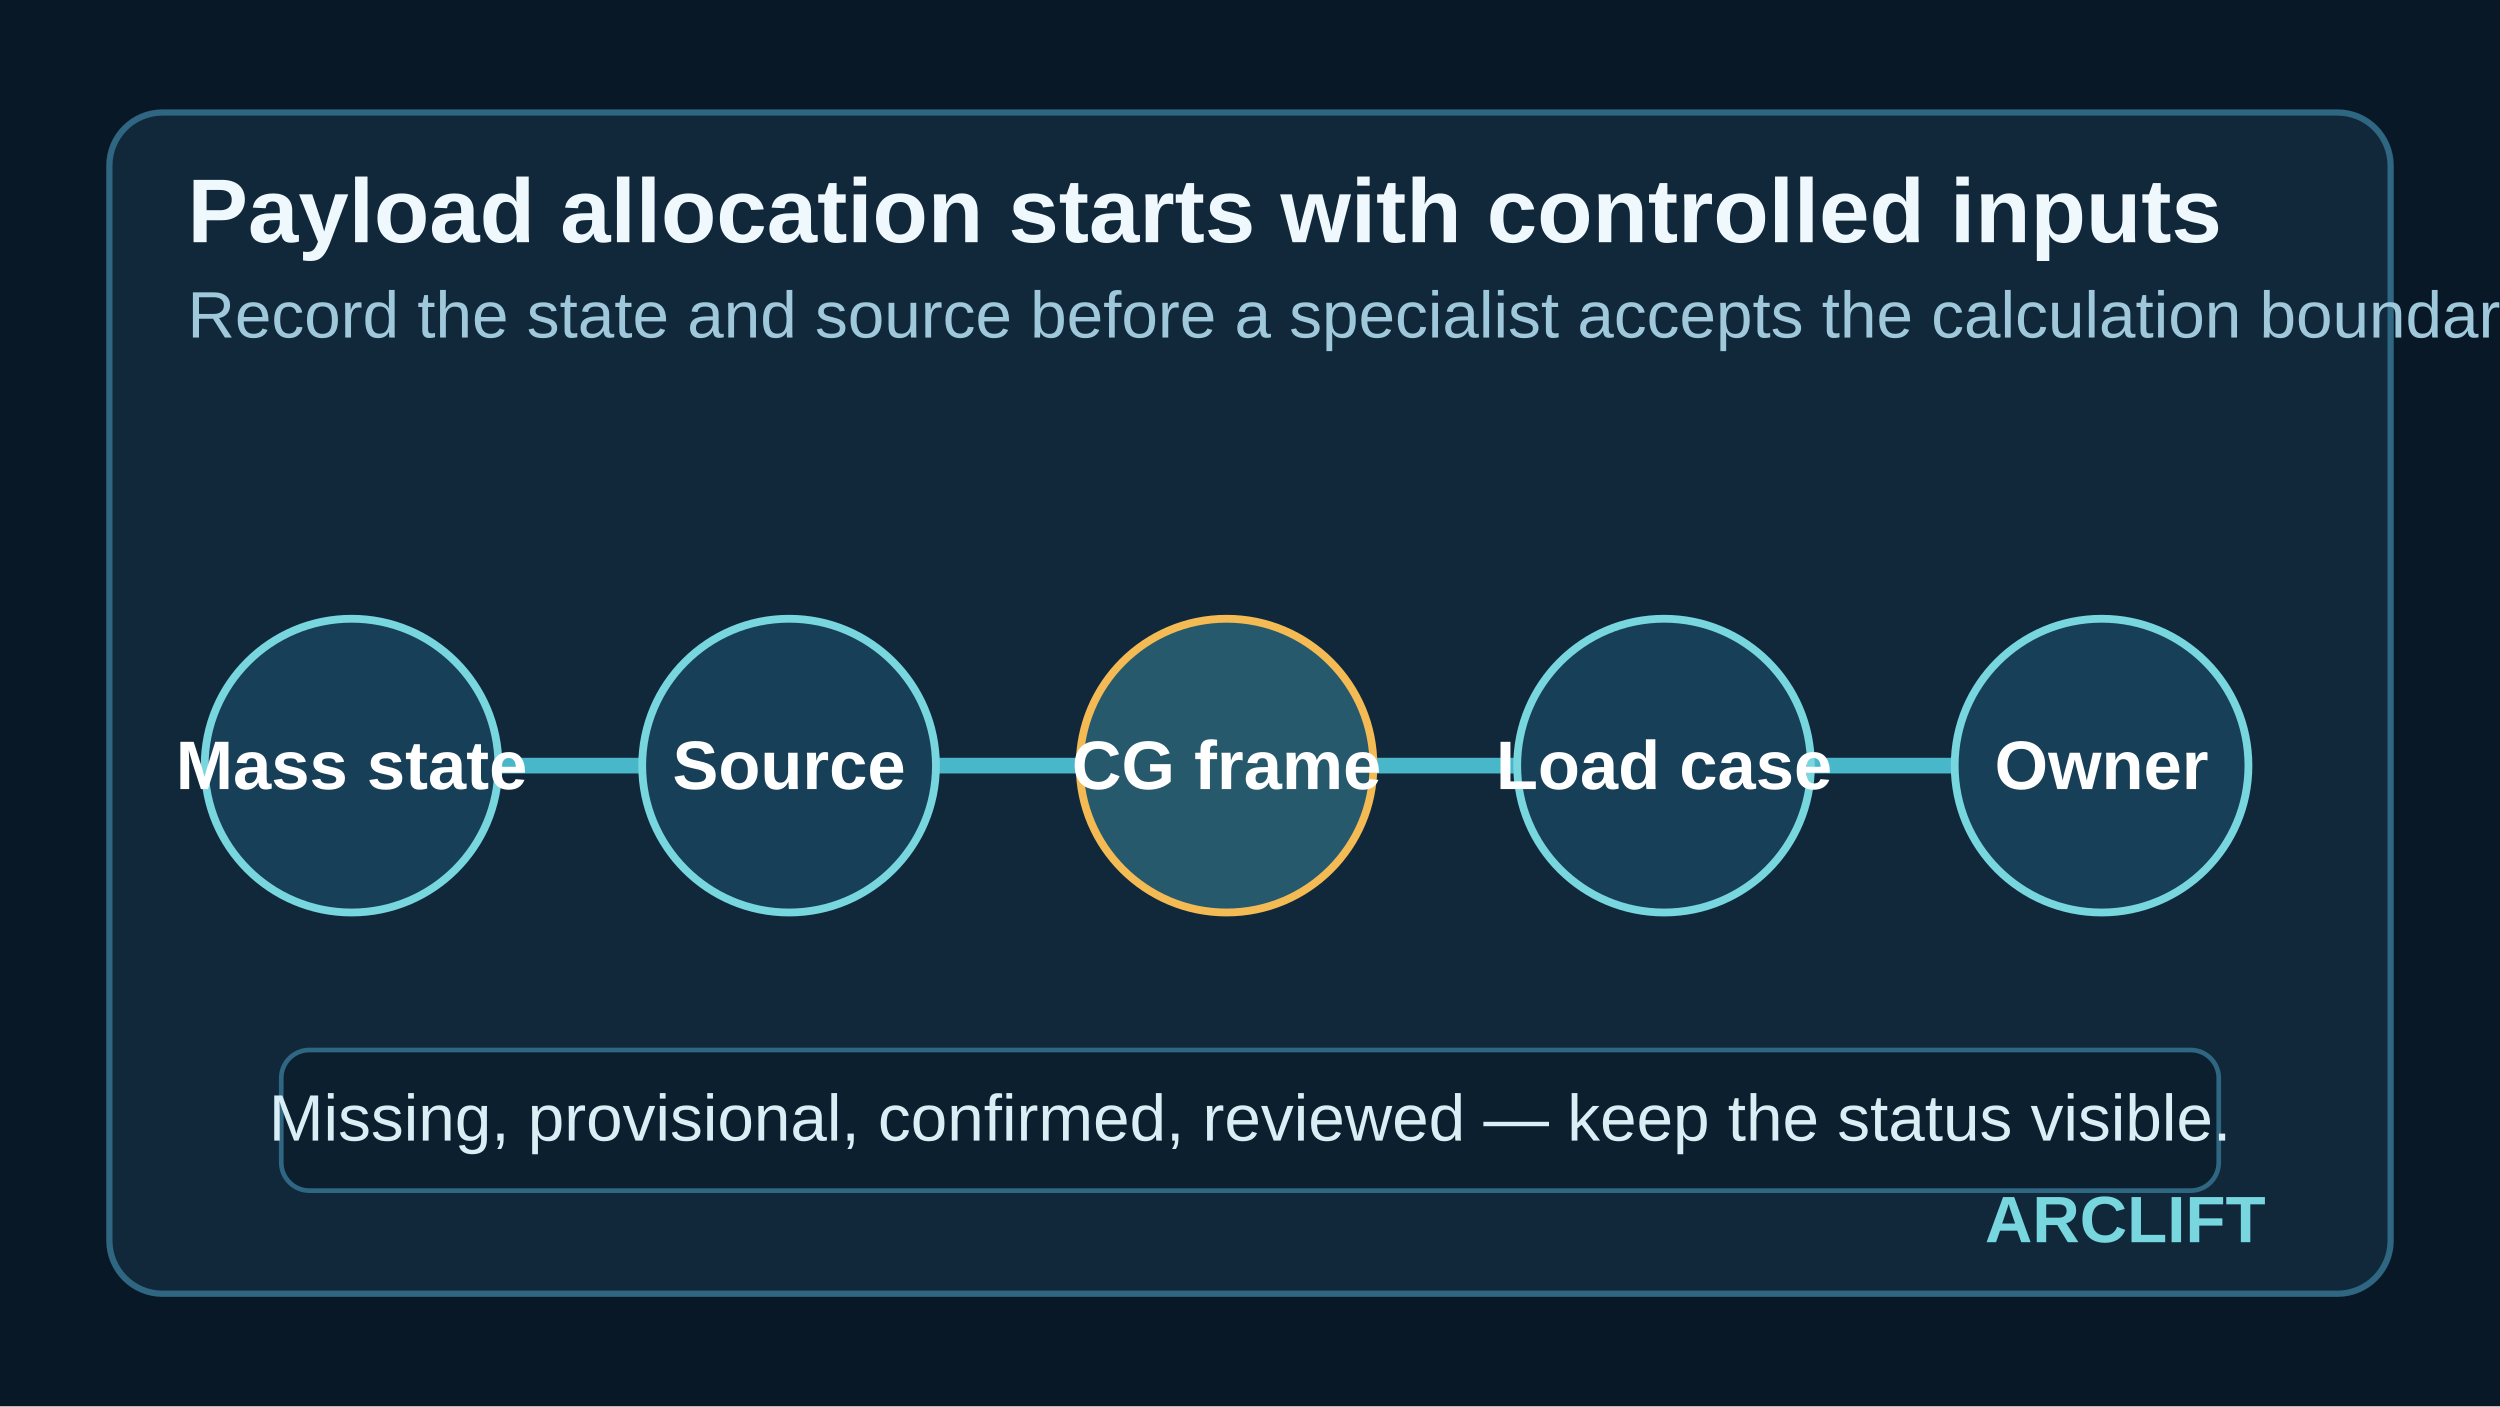
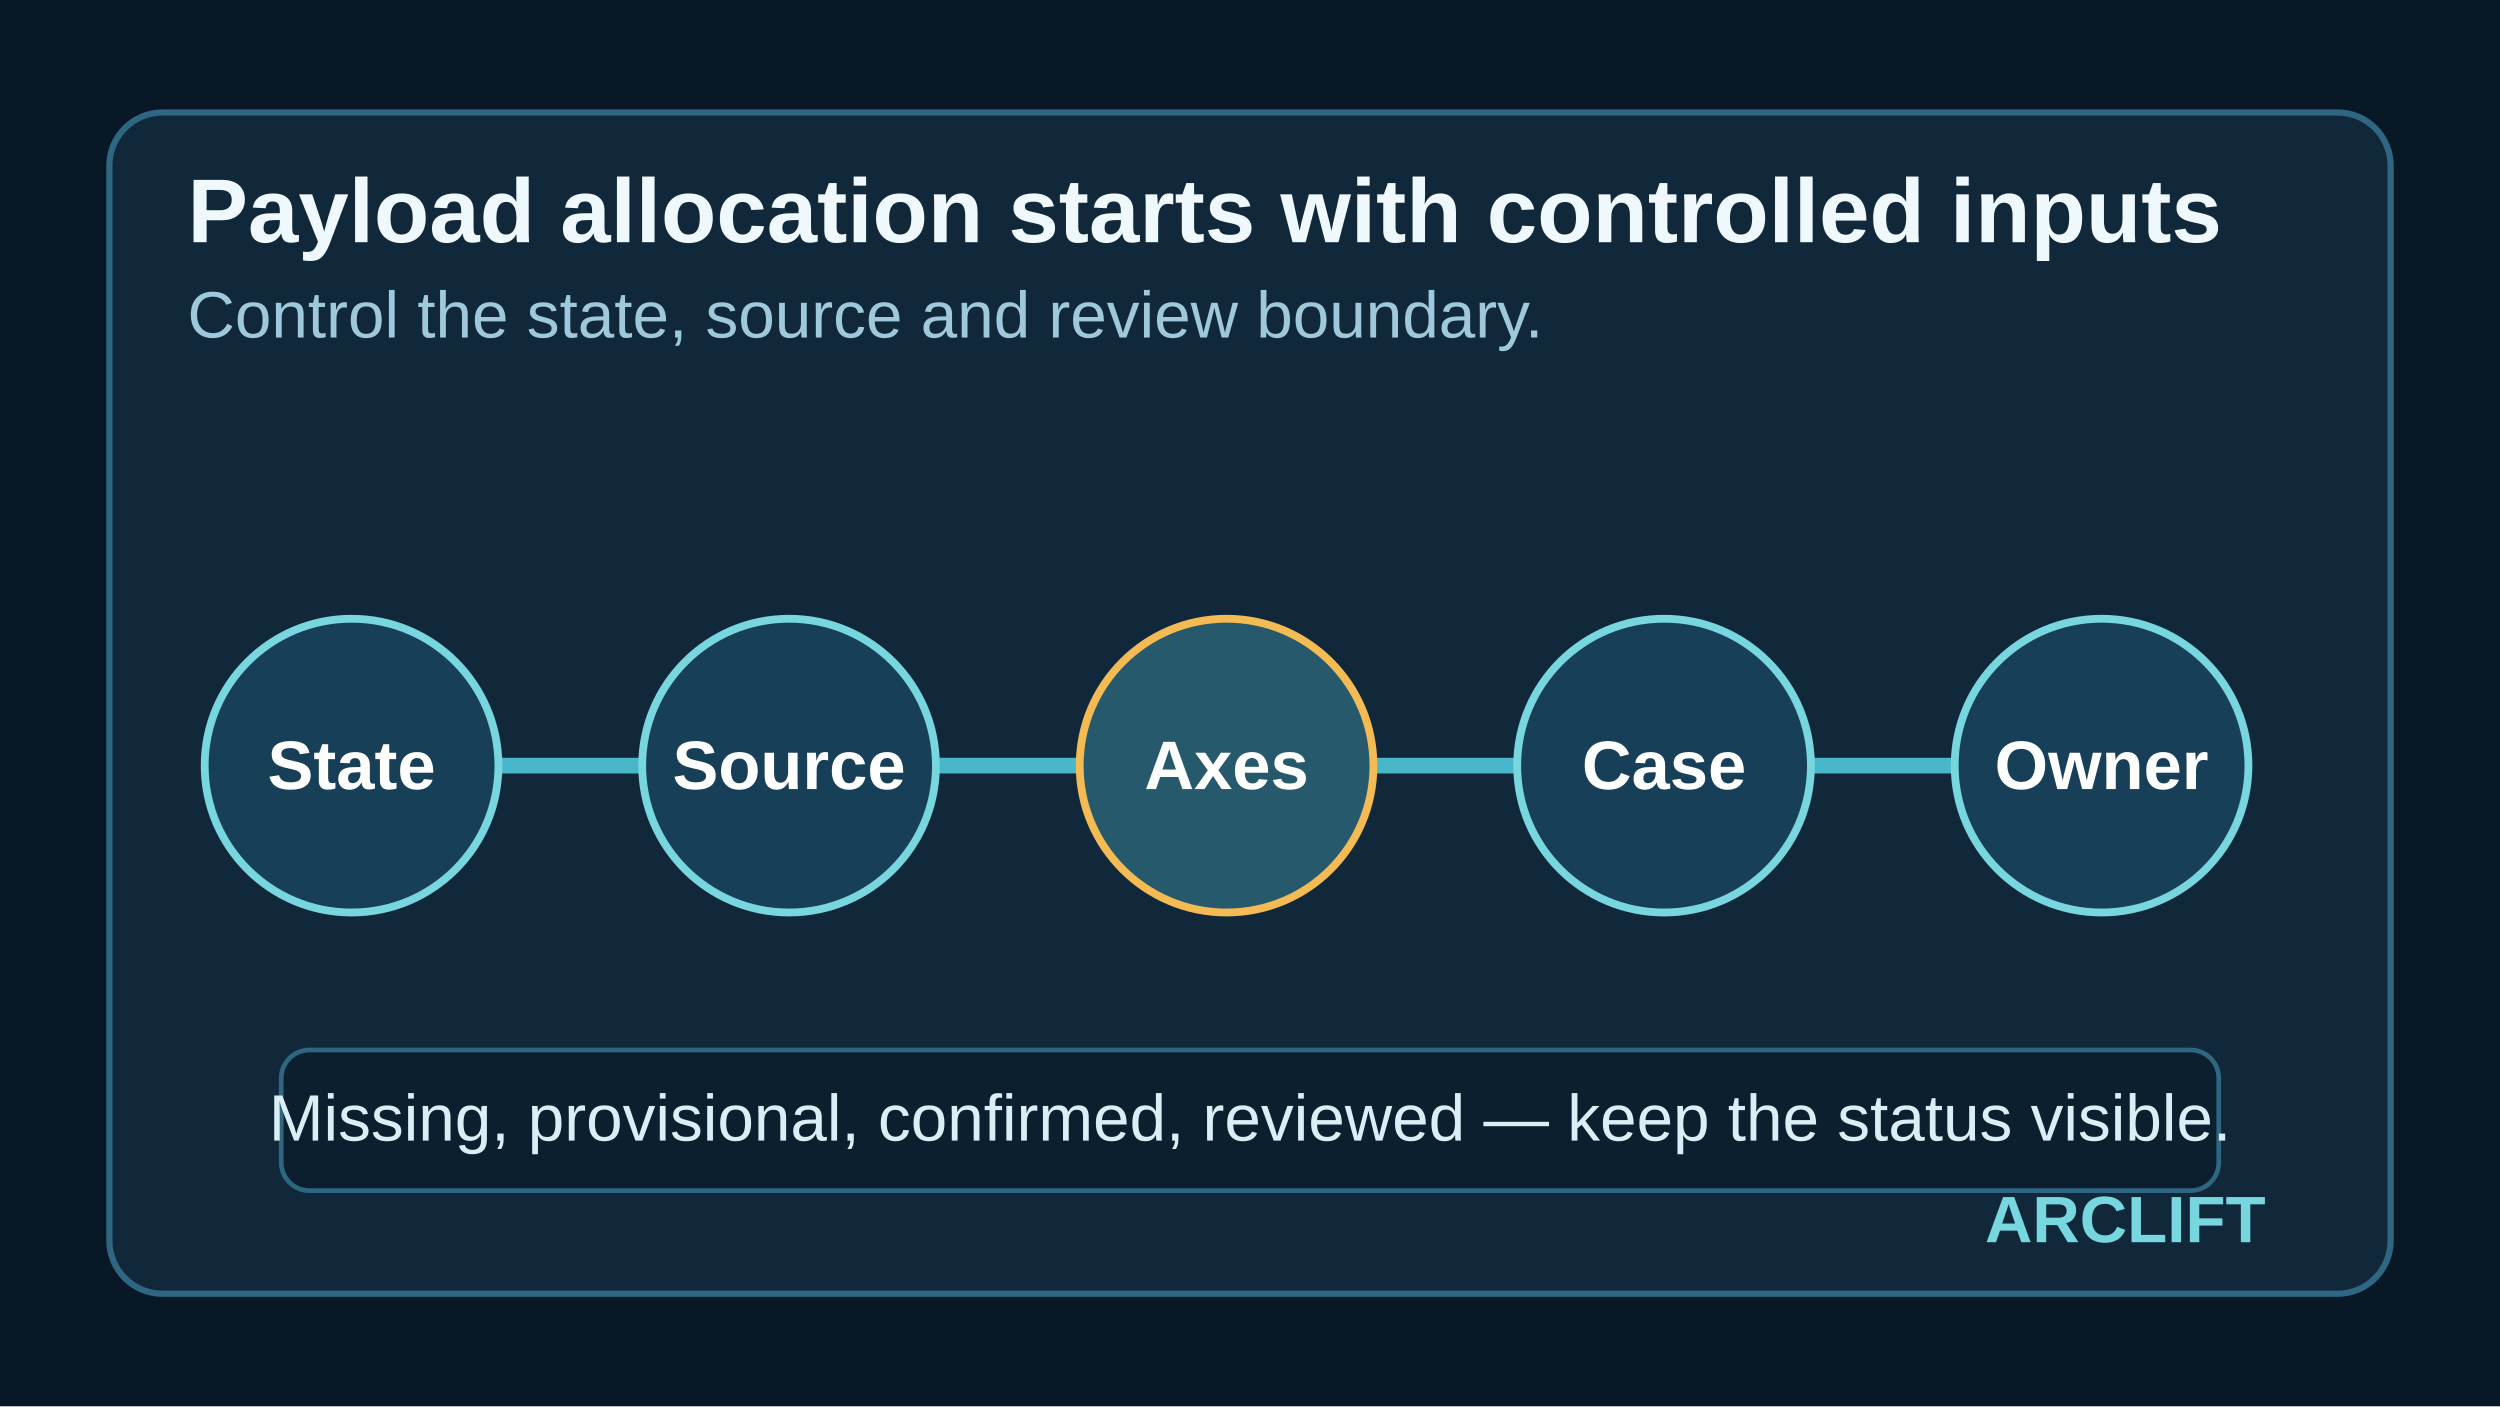
<svg xmlns="http://www.w3.org/2000/svg" viewBox="0 0 1600 900" role="img" aria-labelledby="title desc">
  <rect width="1600" height="900" fill="#081826" />
  <rect x="70" y="72" width="1460" height="756" rx="34" fill="#10283a" stroke="#2f6682" stroke-width="4" />
  <text x="120" y="155" fill="#eff8fc" font-family="Arial, sans-serif" font-size="58" font-weight="700">Payload allocation starts with controlled inputs</text>
-   <text x="120" y="216" fill="#9fc8db" font-family="Arial, sans-serif" font-size="42">Record the state and source before a specialist accepts the calculation boundary.</text>
+   <text x="120" y="216" fill="#9fc8db" font-family="Arial, sans-serif" font-size="42">Control the state, source and review boundary.</text>
  <path d="M235 490H1365" fill="none" stroke="#48b7ca" stroke-width="10" stroke-linecap="round" />
  <path d="M1340 465L1385 490L1340 515" fill="none" stroke="#48b7ca" stroke-width="10" stroke-linecap="round" stroke-linejoin="round" />
  <g font-family="Arial, sans-serif" text-anchor="middle">
    <g>
      <circle cx="225" cy="490" r="94" fill="#173f57" stroke="#78d6df" stroke-width="5" />
-       <text x="225" y="505" fill="#fff" font-size="44" font-weight="700" data-role="decision-label">Mass state</text>
+       <text x="225" y="505" fill="#fff" font-size="44" font-weight="700" data-role="decision-label">State</text>
    </g>
    <g>
      <circle cx="505" cy="490" r="94" fill="#173f57" stroke="#78d6df" stroke-width="5" />
      <text x="505" y="505" fill="#fff" font-size="44" font-weight="700" data-role="decision-label">Source</text>
    </g>
    <g>
      <circle cx="785" cy="490" r="94" fill="#26596c" stroke="#f4bb55" stroke-width="5" />
-       <text x="785" y="505" fill="#fff" font-size="44" font-weight="700" data-role="decision-label">CG frame</text>
+       <text x="785" y="505" fill="#fff" font-size="44" font-weight="700" data-role="decision-label">Axes</text>
    </g>
    <g>
      <circle cx="1065" cy="490" r="94" fill="#173f57" stroke="#78d6df" stroke-width="5" />
-       <text x="1065" y="505" fill="#fff" font-size="44" font-weight="700" data-role="decision-label">Load case</text>
+       <text x="1065" y="505" fill="#fff" font-size="44" font-weight="700" data-role="decision-label">Case</text>
    </g>
    <g>
      <circle cx="1345" cy="490" r="94" fill="#173f57" stroke="#78d6df" stroke-width="5" />
      <text x="1345" y="505" fill="#fff" font-size="44" font-weight="700" data-role="decision-label">Owner</text>
    </g>
  </g>
  <rect x="180" y="672" width="1240" height="90" rx="18" fill="#0b1f2e" stroke="#2f6682" stroke-width="3" />
  <text x="800" y="730" text-anchor="middle" fill="#d9eef5" font-family="Arial, sans-serif" font-size="42">Missing, provisional, confirmed, reviewed — keep the status visible.</text>
  <text x="1450" y="795" text-anchor="end" fill="#78d6df" font-family="Arial, sans-serif" font-size="42" font-weight="700">ARCLIFT</text>
</svg>
